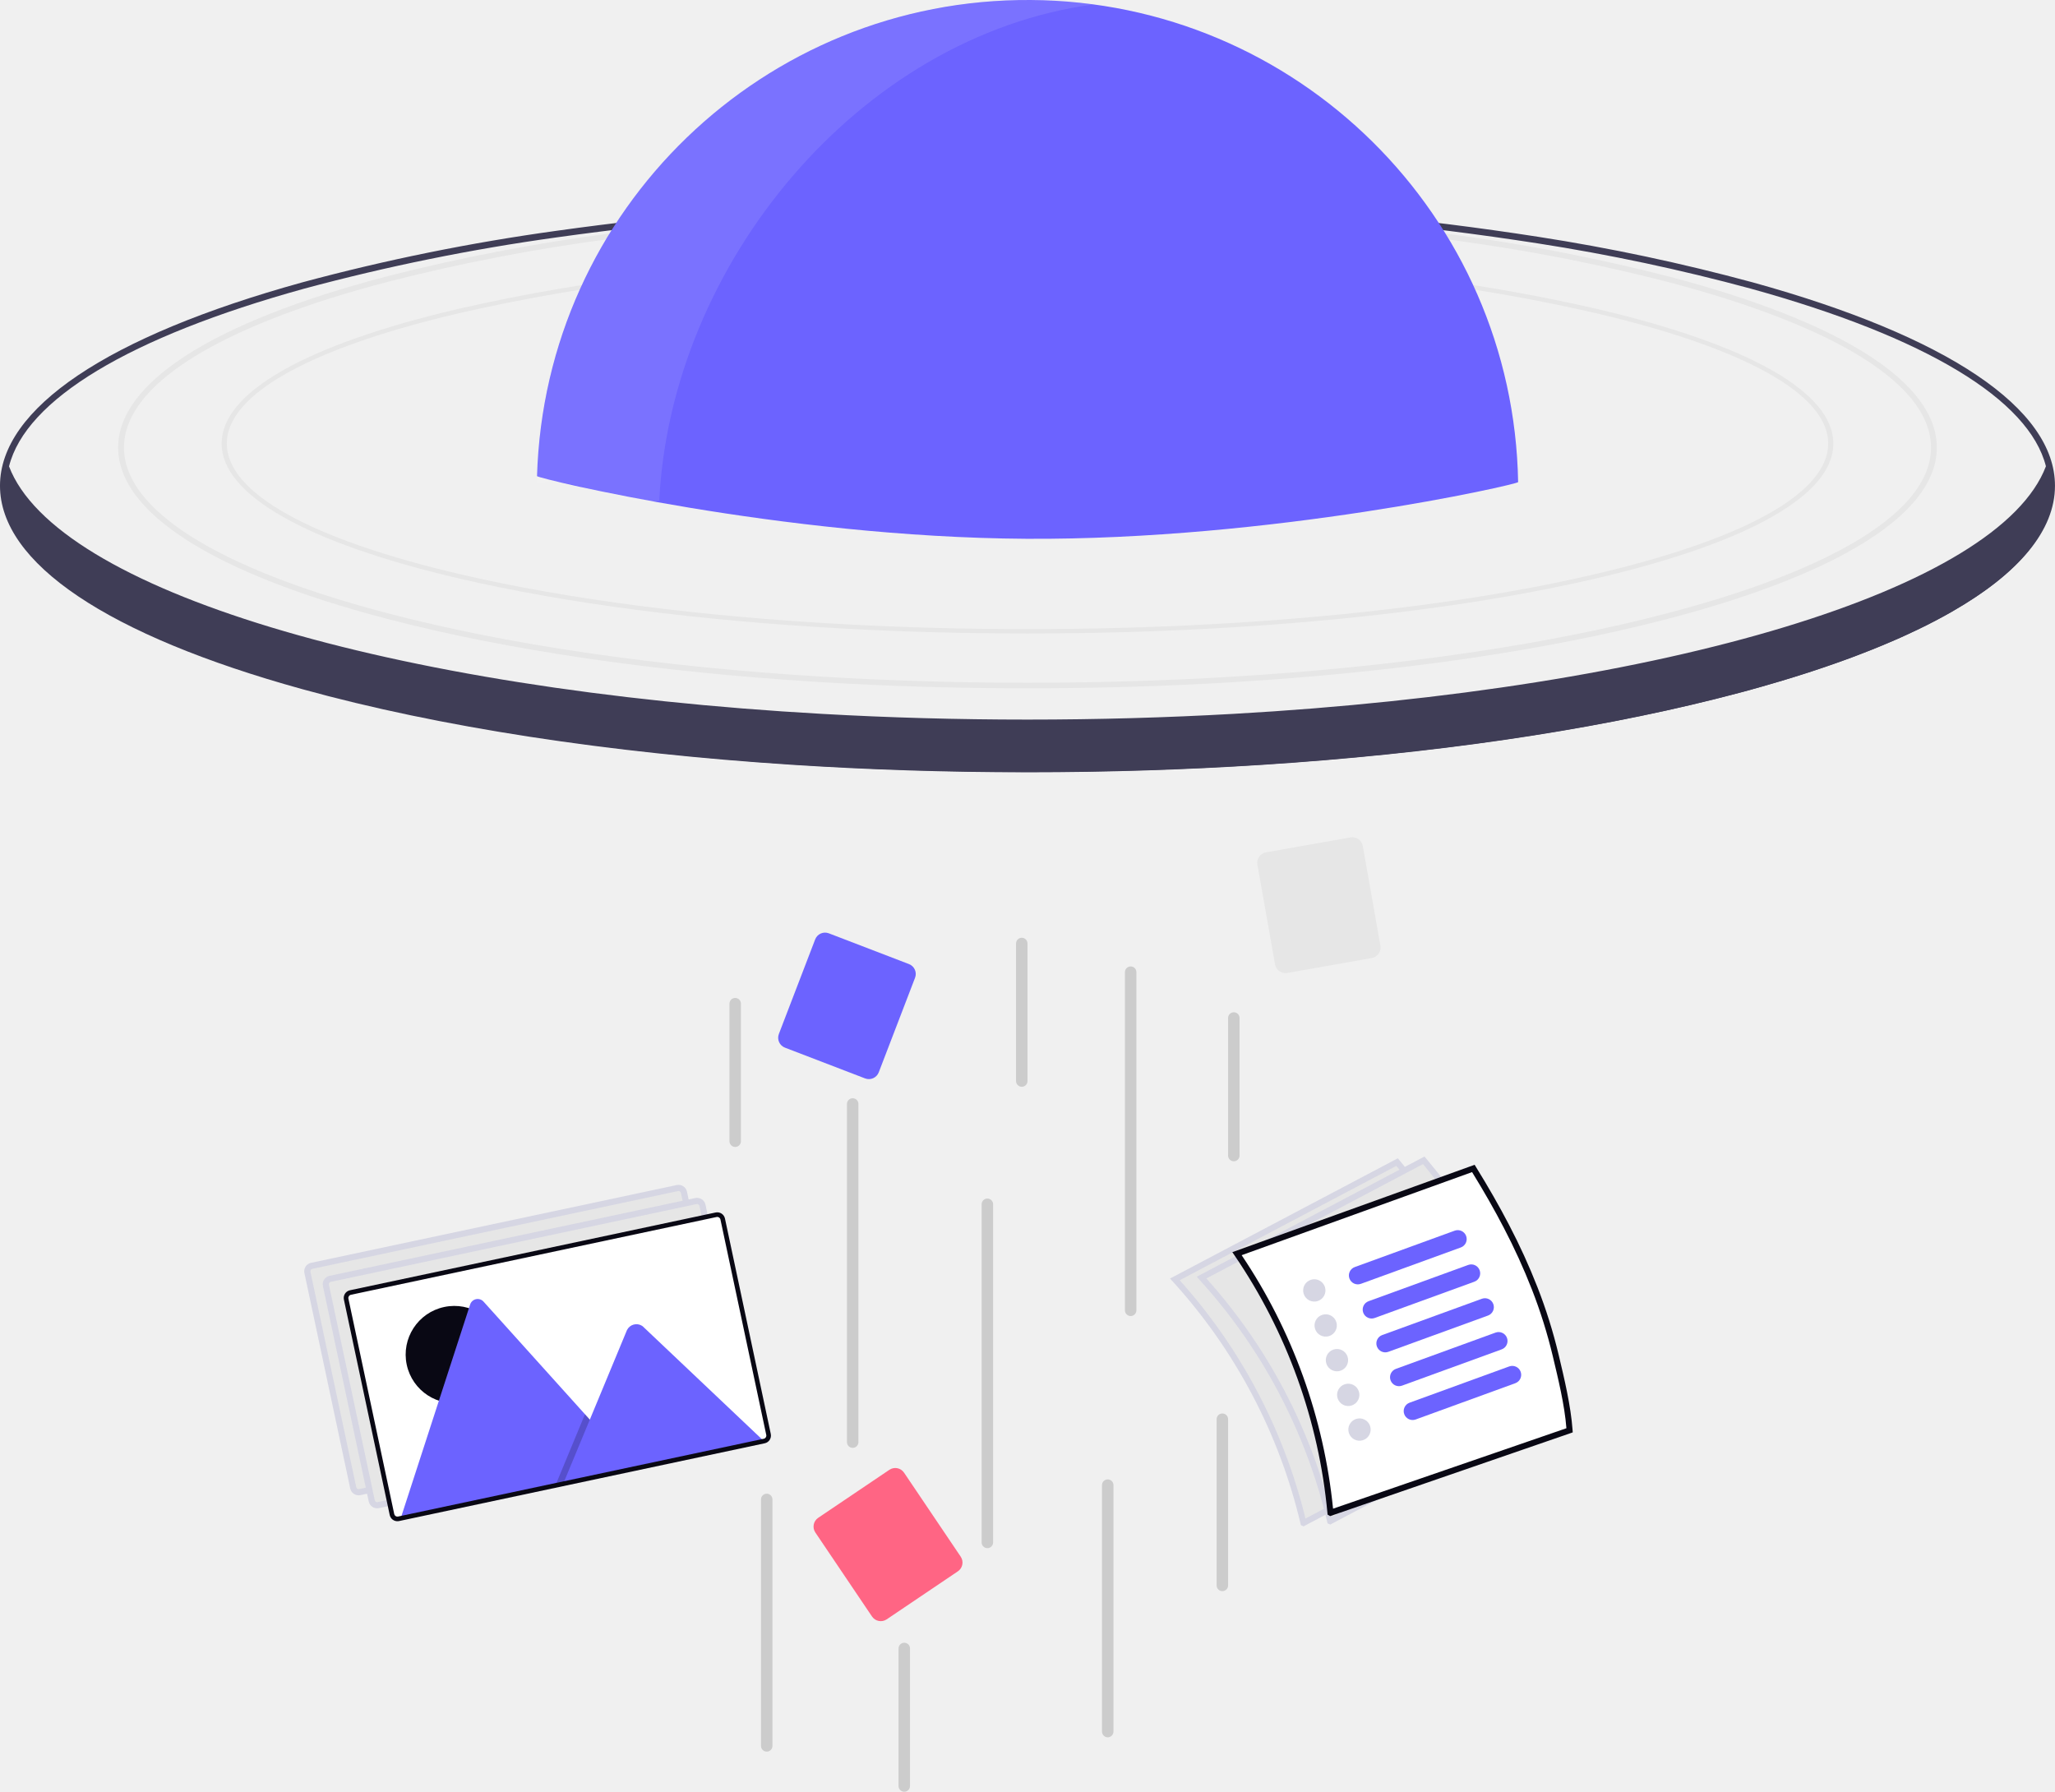
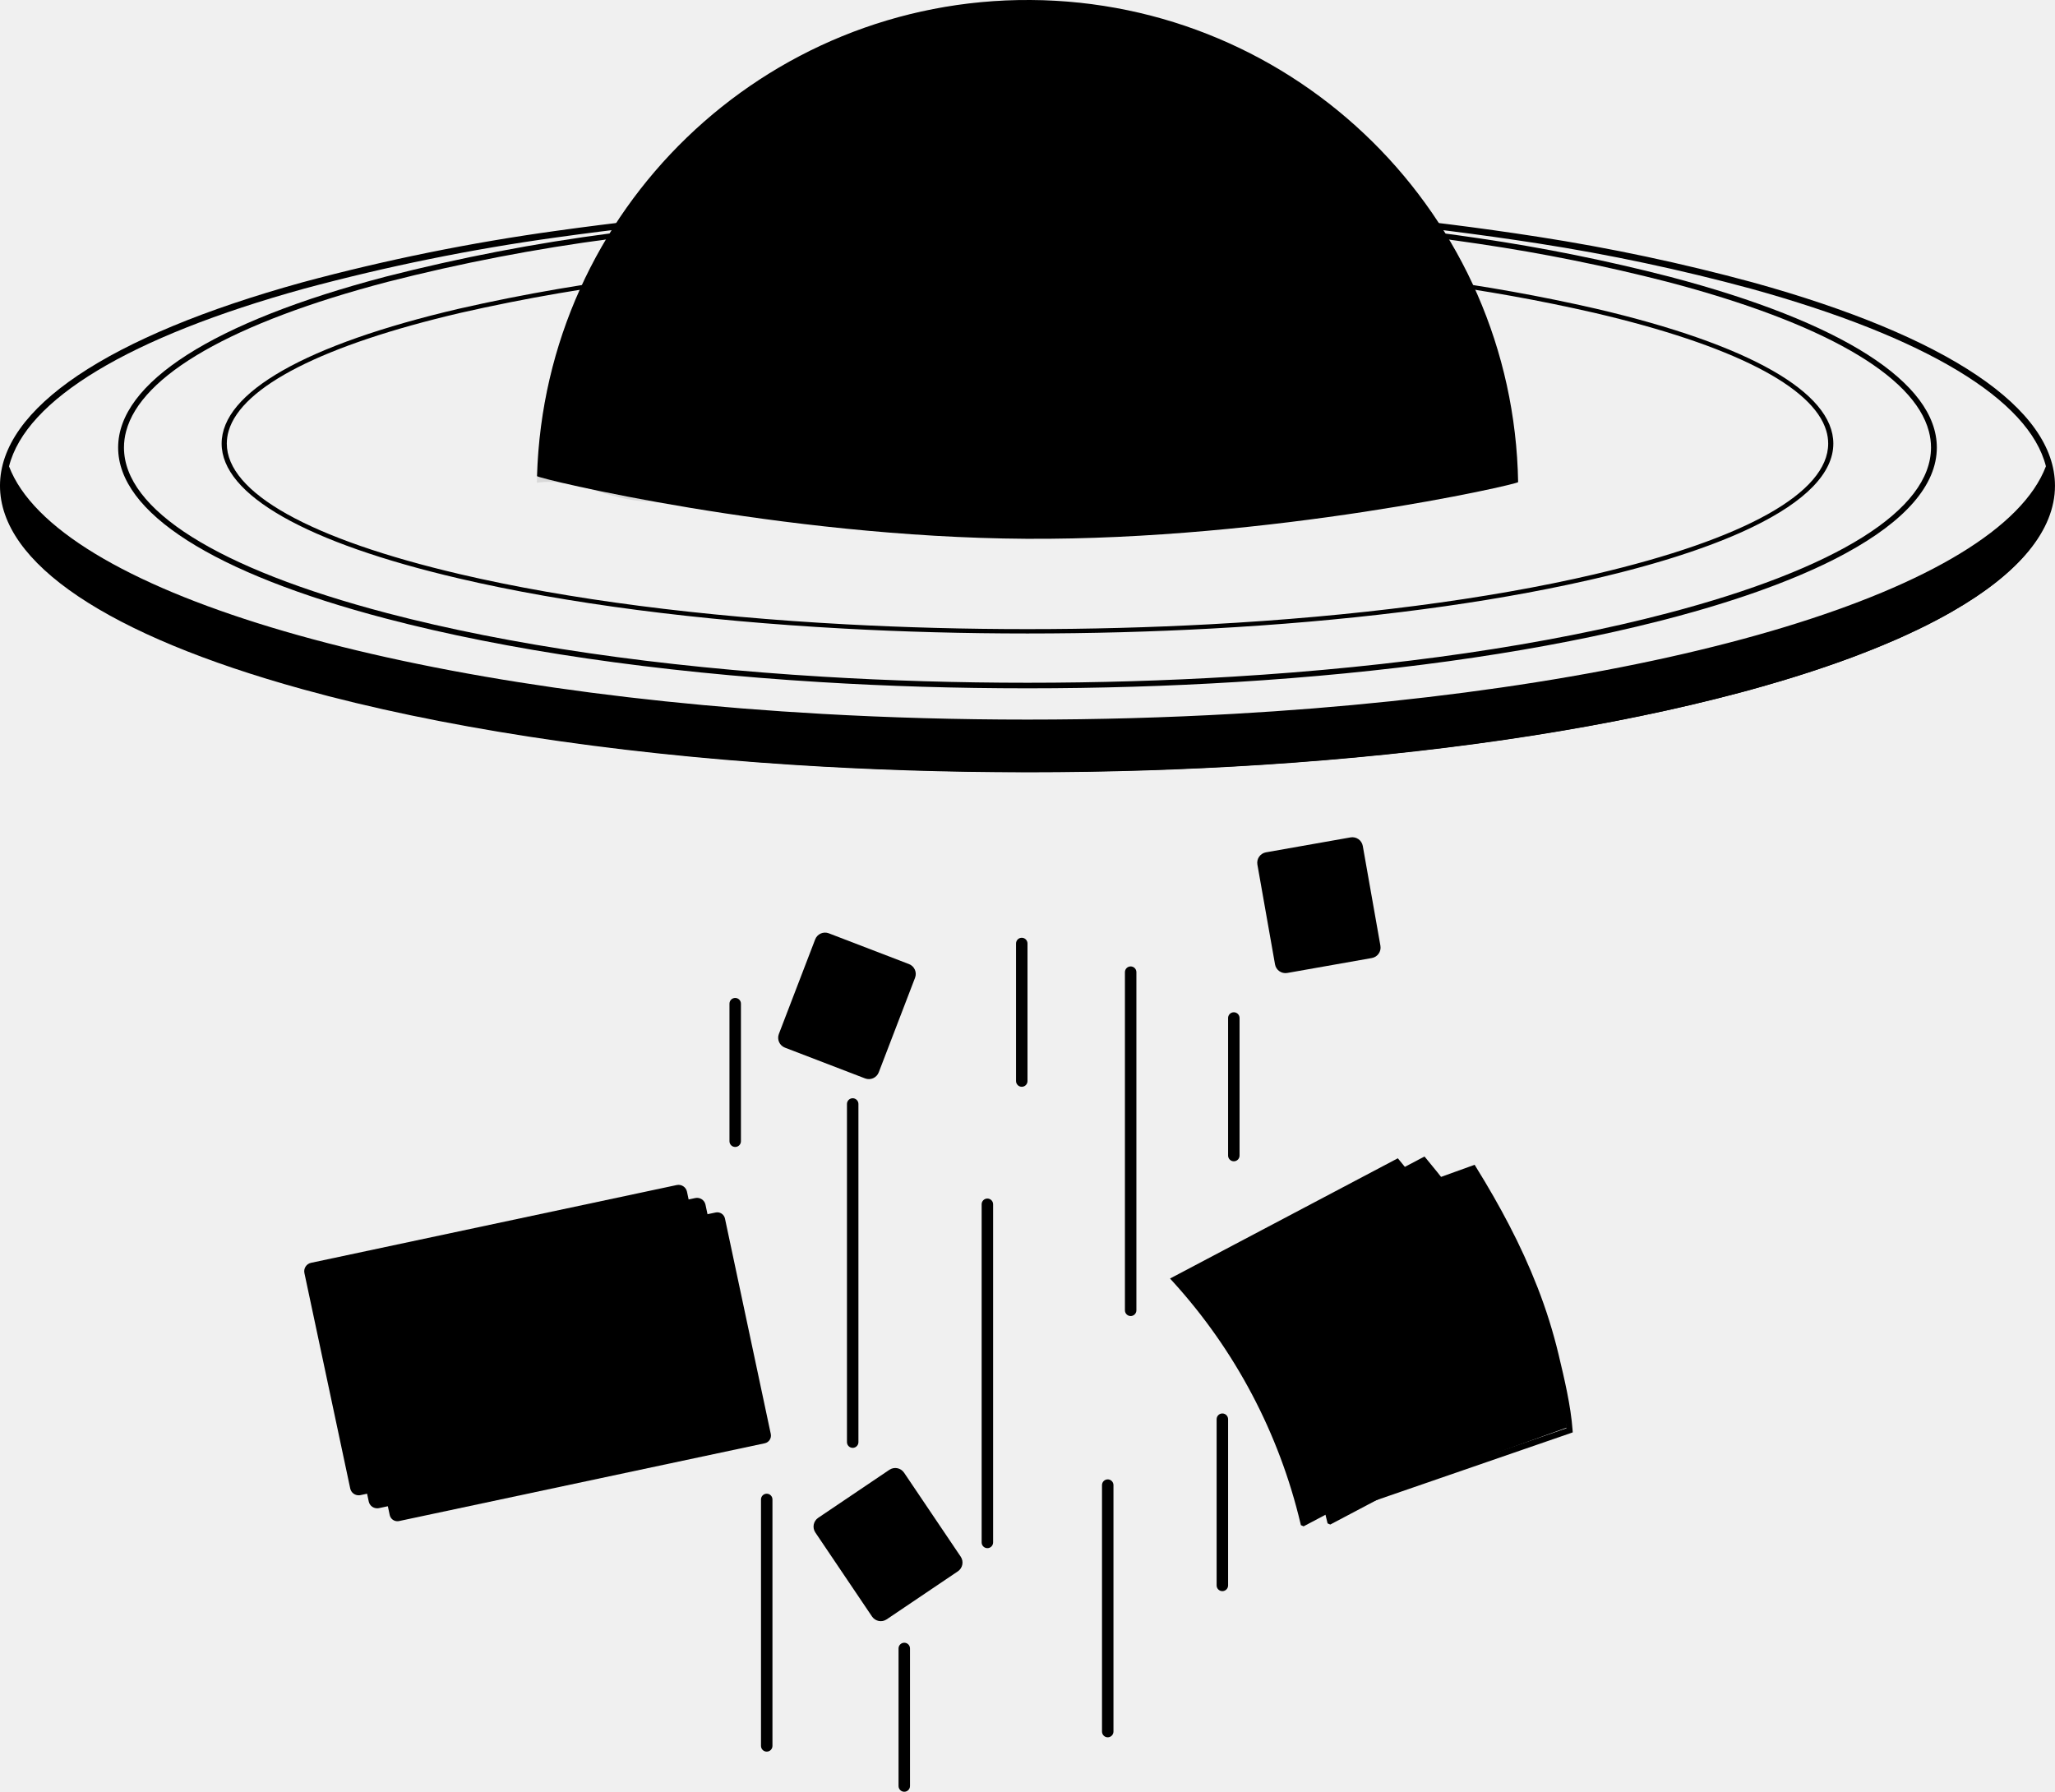
<svg xmlns="http://www.w3.org/2000/svg" width="1009.318" height="880" viewBox="0 0 1009.318 880" role="img" artist="Katerina Limpitsouni" source="https://undraw.co/">
  <g transform="translate(-638.103 -189)">
    <g transform="translate(638.103 189)">
-       <path d="M938.848,244.246q-40.836-9.357-82.712-14.838-68.53-8.974-137.945-11.2c-19.24-.664-38.844-1.008-58.66-1.008-15.705,0-31.283.21-46.646.643q-67.6,1.687-134.673,9.617a921,921,0,0,0-98,16.789C305.1,261.8,263.733,285.317,263.733,310.469s41.368,48.673,116.481,66.223c52.824,12.35,117.953,20.767,188.918,24.626,29.291,1.609,59.572,2.418,90.4,2.418,30.928,0,61.31-.825,90.691-2.434,64.583-3.527,124.333-10.829,174.341-21.441.266-.064.52-.118.786-.171,3.375-.708,6.7-1.448,9.988-2.187,1.18-.279,2.347-.547,3.514-.815a1.412,1.412,0,0,1,.2-.054c1.117-.258,2.221-.526,3.323-.782,2.208-.536,4.389-1.061,6.533-1.609.105-.021.19-.043.28-.064,1.864-.472,3.691-.946,5.505-1.415,1.484-.4,2.956-.782,4.416-1.18q1.6-.434,3.154-.868,1.142-.315,2.246-.631c1-.279,2-.568,2.993-.858.421-.118.841-.236,1.243-.365.946-.268,1.878-.547,2.8-.825,1-.3,2-.611,2.993-.912.825-.247,1.65-.5,2.461-.761.684-.225,1.357-.44,2.043-.654,1.864-.59,3.691-1.2,5.493-1.8.9-.315,1.8-.611,2.688-.922s1.763-.611,2.628-.922q2.131-.756,4.187-1.512c.659-.258,1.332-.5,1.979-.736.5-.193.977-.375,1.472-.568.355-.128.711-.268,1.051-.407,1.281-.493,2.55-1,3.792-1.5q7.156-2.894,13.358-5.918c25.942-12.554,39.631-26.481,39.631-40.954C1055.328,285.318,1013.96,261.8,938.848,244.246Zm-.685,130.388c-52.884,12.361-118.193,20.777-189.351,24.6-28.937,1.555-58.849,2.358-89.283,2.358-30.332,0-60.143-.794-88.991-2.348-71.269-3.817-136.678-12.233-189.64-24.616-73.92-17.282-114.628-40.064-114.628-64.165a22.089,22.089,0,0,1,.939-6.314c6.469-21.742,46.26-42.09,113.689-57.85a920.293,920.293,0,0,1,97.252-16.693q67.377-7.966,135.484-9.648,22.683-.631,45.9-.621c19.549,0,38.882.332,57.885.976q69.706,2.2,138.745,11.257,41.451,5.446,82,14.731c67.412,15.76,107.2,36.1,113.677,57.825a21.821,21.821,0,0,1,.951,6.336c0,24.1-40.709,46.883-114.629,64.165Z" transform="translate(-154.875 -92.607)" fill="#e6e6e6" />
-       <path d="M1124.528,258.006a970.7,970.7,0,0,0-105.461-22.386,1525.868,1525.868,0,0,0-175.885-16.9c-24.538-1-49.528-1.52-74.793-1.52-20.024,0-39.888.324-59.475.97A1574.333,1574.333,0,0,0,537.2,232.676a1009.749,1009.749,0,0,0-124.947,25.329c-95.78,26.482-148.522,61.967-148.522,99.913s52.743,73.434,148.522,99.912c67.353,18.633,150.394,31.331,240.876,37.153,37.348,2.427,75.957,3.656,115.261,3.656,39.434,0,78.173-1.246,115.635-3.671,82.346-5.322,158.529-16.336,222.29-32.349.34-.1.663-.178,1-.259,4.3-1.067,8.54-2.184,12.73-3.3,1.5-.421,2.992-.825,4.481-1.229a1.584,1.584,0,0,1,.257-.081c1.425-.388,2.831-.793,4.238-1.181,2.815-.809,5.6-1.6,8.33-2.427.129-.033.243-.065.356-.1,2.377-.712,4.707-1.424,7.02-2.135,1.892-.6,3.769-1.181,5.629-1.779q2.038-.655,4.028-1.31c.97-.324,1.925-.631,2.863-.955,1.277-.421,2.556-.857,3.816-1.294.534-.178,1.068-.355,1.586-.55,1.213-.4,2.394-.825,3.575-1.246,1.277-.453,2.556-.922,3.816-1.375,1.051-.372,2.1-.76,3.138-1.148.874-.34,1.732-.663,2.605-.986,2.377-.889,4.707-1.811,7-2.718,1.148-.469,2.3-.922,3.428-1.391,1.116-.453,2.249-.922,3.349-1.391q2.717-1.141,5.338-2.28c.841-.388,1.7-.76,2.523-1.115.631-.291,1.246-.566,1.877-.857.452-.195.906-.4,1.343-.615,1.633-.744,3.251-1.5,4.836-2.265q9.124-4.367,17.032-8.928c33.078-18.94,50.531-39.952,50.531-61.788C1273.045,319.972,1220.3,284.488,1124.528,258.006Zm-.874,196.719c-67.437,18.65-150.705,31.347-241.426,37.122-36.895,2.346-75.035,3.559-113.839,3.559-38.674,0-76.686-1.2-113.467-3.542-90.871-5.758-174.268-18.456-241.8-37.137-94.251-26.074-146.156-60.445-146.156-96.807a39.015,39.015,0,0,1,1.2-9.527c8.249-32.8,58.989-63.5,144.958-87.279a1008.978,1008.978,0,0,1,124-25.184,1578.705,1578.705,0,0,1,172.747-14.557q28.921-.946,58.521-.938c24.926,0,49.576.5,73.806,1.472A1522.687,1522.687,0,0,1,1019.1,238.888a968.606,968.606,0,0,1,104.554,22.224c85.953,23.777,136.678,54.461,144.942,87.248a38.517,38.517,0,0,1,1.214,9.559C1269.81,394.28,1217.905,428.651,1123.655,454.725Z" transform="translate(-263.734 -119.34)" fill="#3f3d56" />
-       <path d="M1271.241,310.43c0,21.61-17.809,42.055-49.609,60.316-5.288,3.041-10.981,6.017-17.032,8.928-1.585.76-3.2,1.52-4.836,2.265-.436.21-.891.421-1.343.615-.631.291-1.246.566-1.877.857-.824.355-1.682.728-2.523,1.116q-2.62,1.141-5.338,2.28c-1.1.469-2.233.938-3.349,1.391-1.131.469-2.28.922-3.428,1.391-2.3.906-4.626,1.827-7,2.718-.874.324-1.732.647-2.605.986-1.035.388-2.086.776-3.137,1.148-1.262.453-2.539.922-3.817,1.375-1.181.421-2.361.841-3.575,1.246-.517.194-1.051.372-1.585.55-1.262.436-2.539.874-3.818,1.294-.938.324-1.893.631-2.863.955q-1.99.655-4.028,1.31c-1.86.6-3.737,1.181-5.629,1.779-2.313.712-4.643,1.424-7.02,2.135-.114.033-.227.065-.356.1-2.734.825-5.516,1.617-8.33,2.427-1.408.388-2.815.793-4.238,1.181a1.568,1.568,0,0,0-.259.081c-1.489.4-2.977.809-4.481,1.229-4.173,1.1-8.427,2.216-12.73,3.3-.34.081-.663.162-1,.259-62.031,15.5-138.133,26.786-222.355,32.237-36.894,2.377-75.359,3.639-114.874,3.639-39.871,0-78.659-1.277-115.845-3.7-221.984-14.476-387.194-69.6-387.194-135.4a40.553,40.553,0,0,1,1.812-11.808c.1.275.194.534.308.808C290.361,360.053,454.165,409.047,666.7,421c32.56,1.844,66.285,2.8,100.8,2.8,34.664,0,68.516-.97,101.206-2.814,212.36-12,376-61.012,399-121.586q.582-1.456,1.019-2.911a40.929,40.929,0,0,1,2.507,13.943Z" transform="translate(-262.853 -70.381)" fill="#3f3d56" />
-       <path d="M1025.552,251.487a899.052,899.052,0,0,0-93.334-18.81,1420.328,1420.328,0,0,0-155.663-14.2c-21.716-.841-43.832-1.277-66.193-1.277-17.722,0-35.3.272-52.637.816a1465.862,1465.862,0,0,0-151.969,12.2,935.676,935.676,0,0,0-110.584,21.283c-84.759,22.249-131.441,52.067-131.441,83.952s46.681,61.7,131.441,83.951c59.612,15.657,133.1,26.325,213.18,31.218,33.053,2.039,67.223,3.071,102.009,3.071,34.9,0,69.18-1.051,102.339-3.085,72.881-4.476,140.3-13.731,196.732-27.186.3-.082.588-.149.887-.218,3.808-.9,7.558-1.835,11.266-2.772,1.331-.353,2.647-.693,3.966-1.032a1.446,1.446,0,0,1,.228-.068c1.262-.326,2.505-.665,3.751-.992,2.491-.679,4.953-1.346,7.372-2.039.115-.027.21-.055.315-.082,2.1-.6,4.165-1.2,6.212-1.794,1.675-.5,3.336-.993,4.981-1.5q1.8-.55,3.565-1.1c.859-.272,1.7-.526,2.534-.8,1.131-.353,2.261-.72,3.378-1.087.472-.149.946-.3,1.4-.461,1.073-.34,2.119-.693,3.164-1.051,1.131-.381,2.261-.775,3.378-1.157.932-.315,1.862-.639,2.777-.965.773-.285,1.532-.557,2.306-.83,2.1-.747,4.166-1.522,6.2-2.284,1.017-.394,2.032-.775,3.034-1.169s1.99-.775,2.964-1.169q2.4-.958,4.724-1.917c.744-.326,1.5-.639,2.233-.938.558-.245,1.1-.475,1.661-.72.4-.163.8-.34,1.188-.516,1.446-.626,2.876-1.262,4.28-1.9q8.074-3.669,15.073-7.5c29.274-15.915,44.721-33.57,44.721-51.917C1156.991,303.554,1110.311,273.735,1025.552,251.487Zm-.77,165.293c-59.679,15.665-133.373,26.339-213.666,31.191-32.652,1.97-66.407,2.99-100.749,2.99-34.227,0-67.868-1.006-100.42-2.976-80.422-4.836-154.235-15.508-214-31.2C312.537,394.872,266.6,365.991,266.6,335.438a31.214,31.214,0,0,1,1.06-8.005c7.3-27.563,52.207-53.358,128.291-73.337a934.948,934.948,0,0,1,109.74-21.161A1469.946,1469.946,0,0,1,658.575,220.7q25.6-.795,51.791-.788c22.06,0,43.876.421,65.319,1.236a1417.379,1417.379,0,0,1,156.564,14.27,897.072,897.072,0,0,1,92.533,18.675c76.07,19.976,120.962,45.761,128.277,73.31a30.822,30.822,0,0,1,1.073,8.032C1154.128,365.991,1108.192,394.872,1024.782,416.78Z" transform="translate(-205.71 -115.631)" fill="#e6e6e6" />
-       <path d="M673.025,346.819c-120.495-.736-240.237-29.7-240.194-30.782C436.721,185.21,544.319,81.4,675.2,82.2S912.4,188.116,914.7,318.98C914.713,320.08,793.522,347.559,673.025,346.819Z" transform="translate(-169.066 -82.198)" fill="#6c63ff" />
+       <path d="M938.848,244.246q-40.836-9.357-82.712-14.838-68.53-8.974-137.945-11.2c-19.24-.664-38.844-1.008-58.66-1.008-15.705,0-31.283.21-46.646.643q-67.6,1.687-134.673,9.617a921,921,0,0,0-98,16.789C305.1,261.8,263.733,285.317,263.733,310.469s41.368,48.673,116.481,66.223c52.824,12.35,117.953,20.767,188.918,24.626,29.291,1.609,59.572,2.418,90.4,2.418,30.928,0,61.31-.825,90.691-2.434,64.583-3.527,124.333-10.829,174.341-21.441.266-.064.52-.118.786-.171,3.375-.708,6.7-1.448,9.988-2.187,1.18-.279,2.347-.547,3.514-.815a1.412,1.412,0,0,1,.2-.054c1.117-.258,2.221-.526,3.323-.782,2.208-.536,4.389-1.061,6.533-1.609.105-.021.19-.043.28-.064,1.864-.472,3.691-.946,5.505-1.415,1.484-.4,2.956-.782,4.416-1.18q1.6-.434,3.154-.868,1.142-.315,2.246-.631c1-.279,2-.568,2.993-.858.421-.118.841-.236,1.243-.365.946-.268,1.878-.547,2.8-.825,1-.3,2-.611,2.993-.912.825-.247,1.65-.5,2.461-.761.684-.225,1.357-.44,2.043-.654,1.864-.59,3.691-1.2,5.493-1.8.9-.315,1.8-.611,2.688-.922s1.763-.611,2.628-.922q2.131-.756,4.187-1.512c.659-.258,1.332-.5,1.979-.736.5-.193.977-.375,1.472-.568.355-.128.711-.268,1.051-.407,1.281-.493,2.55-1,3.792-1.5q7.156-2.894,13.358-5.918c25.942-12.554,39.631-26.481,39.631-40.954C1055.328,285.318,1013.96,261.8,938.848,244.246Zm-.685,130.388c-52.884,12.361-118.193,20.777-189.351,24.6-28.937,1.555-58.849,2.358-89.283,2.358-30.332,0-60.143-.794-88.991-2.348-71.269-3.817-136.678-12.233-189.64-24.616-73.92-17.282-114.628-40.064-114.628-64.165a22.089,22.089,0,0,1,.939-6.314c6.469-21.742,46.26-42.09,113.689-57.85a920.293,920.293,0,0,1,97.252-16.693q67.377-7.966,135.484-9.648,22.683-.631,45.9-.621c19.549,0,38.882.332,57.885.976q69.706,2.2,138.745,11.257,41.451,5.446,82,14.731c67.412,15.76,107.2,36.1,113.677,57.825a21.821,21.821,0,0,1,.951,6.336c0,24.1-40.709,46.883-114.629,64.165Z" transform="translate(-154.875 -92.607)" fill="currentColor" />
+       <path d="M1124.528,258.006a970.7,970.7,0,0,0-105.461-22.386,1525.868,1525.868,0,0,0-175.885-16.9c-24.538-1-49.528-1.52-74.793-1.52-20.024,0-39.888.324-59.475.97A1574.333,1574.333,0,0,0,537.2,232.676a1009.749,1009.749,0,0,0-124.947,25.329c-95.78,26.482-148.522,61.967-148.522,99.913s52.743,73.434,148.522,99.912c67.353,18.633,150.394,31.331,240.876,37.153,37.348,2.427,75.957,3.656,115.261,3.656,39.434,0,78.173-1.246,115.635-3.671,82.346-5.322,158.529-16.336,222.29-32.349.34-.1.663-.178,1-.259,4.3-1.067,8.54-2.184,12.73-3.3,1.5-.421,2.992-.825,4.481-1.229a1.584,1.584,0,0,1,.257-.081c1.425-.388,2.831-.793,4.238-1.181,2.815-.809,5.6-1.6,8.33-2.427.129-.033.243-.065.356-.1,2.377-.712,4.707-1.424,7.02-2.135,1.892-.6,3.769-1.181,5.629-1.779q2.038-.655,4.028-1.31c.97-.324,1.925-.631,2.863-.955,1.277-.421,2.556-.857,3.816-1.294.534-.178,1.068-.355,1.586-.55,1.213-.4,2.394-.825,3.575-1.246,1.277-.453,2.556-.922,3.816-1.375,1.051-.372,2.1-.76,3.138-1.148.874-.34,1.732-.663,2.605-.986,2.377-.889,4.707-1.811,7-2.718,1.148-.469,2.3-.922,3.428-1.391,1.116-.453,2.249-.922,3.349-1.391q2.717-1.141,5.338-2.28c.841-.388,1.7-.76,2.523-1.115.631-.291,1.246-.566,1.877-.857.452-.195.906-.4,1.343-.615,1.633-.744,3.251-1.5,4.836-2.265q9.124-4.367,17.032-8.928c33.078-18.94,50.531-39.952,50.531-61.788C1273.045,319.972,1220.3,284.488,1124.528,258.006Zm-.874,196.719c-67.437,18.65-150.705,31.347-241.426,37.122-36.895,2.346-75.035,3.559-113.839,3.559-38.674,0-76.686-1.2-113.467-3.542-90.871-5.758-174.268-18.456-241.8-37.137-94.251-26.074-146.156-60.445-146.156-96.807a39.015,39.015,0,0,1,1.2-9.527c8.249-32.8,58.989-63.5,144.958-87.279a1008.978,1008.978,0,0,1,124-25.184,1578.705,1578.705,0,0,1,172.747-14.557q28.921-.946,58.521-.938c24.926,0,49.576.5,73.806,1.472A1522.687,1522.687,0,0,1,1019.1,238.888a968.606,968.606,0,0,1,104.554,22.224c85.953,23.777,136.678,54.461,144.942,87.248a38.517,38.517,0,0,1,1.214,9.559C1269.81,394.28,1217.905,428.651,1123.655,454.725Z" transform="translate(-263.734 -119.34)" fill="currentColor" />
+       <path d="M1271.241,310.43c0,21.61-17.809,42.055-49.609,60.316-5.288,3.041-10.981,6.017-17.032,8.928-1.585.76-3.2,1.52-4.836,2.265-.436.21-.891.421-1.343.615-.631.291-1.246.566-1.877.857-.824.355-1.682.728-2.523,1.116q-2.62,1.141-5.338,2.28c-1.1.469-2.233.938-3.349,1.391-1.131.469-2.28.922-3.428,1.391-2.3.906-4.626,1.827-7,2.718-.874.324-1.732.647-2.605.986-1.035.388-2.086.776-3.137,1.148-1.262.453-2.539.922-3.817,1.375-1.181.421-2.361.841-3.575,1.246-.517.194-1.051.372-1.585.55-1.262.436-2.539.874-3.818,1.294-.938.324-1.893.631-2.863.955q-1.99.655-4.028,1.31c-1.86.6-3.737,1.181-5.629,1.779-2.313.712-4.643,1.424-7.02,2.135-.114.033-.227.065-.356.1-2.734.825-5.516,1.617-8.33,2.427-1.408.388-2.815.793-4.238,1.181a1.568,1.568,0,0,0-.259.081c-1.489.4-2.977.809-4.481,1.229-4.173,1.1-8.427,2.216-12.73,3.3-.34.081-.663.162-1,.259-62.031,15.5-138.133,26.786-222.355,32.237-36.894,2.377-75.359,3.639-114.874,3.639-39.871,0-78.659-1.277-115.845-3.7-221.984-14.476-387.194-69.6-387.194-135.4a40.553,40.553,0,0,1,1.812-11.808c.1.275.194.534.308.808C290.361,360.053,454.165,409.047,666.7,421c32.56,1.844,66.285,2.8,100.8,2.8,34.664,0,68.516-.97,101.206-2.814,212.36-12,376-61.012,399-121.586q.582-1.456,1.019-2.911a40.929,40.929,0,0,1,2.507,13.943Z" transform="translate(-262.853 -70.381)" fill="currentColor" />
+       <path d="M1025.552,251.487a899.052,899.052,0,0,0-93.334-18.81,1420.328,1420.328,0,0,0-155.663-14.2c-21.716-.841-43.832-1.277-66.193-1.277-17.722,0-35.3.272-52.637.816a1465.862,1465.862,0,0,0-151.969,12.2,935.676,935.676,0,0,0-110.584,21.283c-84.759,22.249-131.441,52.067-131.441,83.952s46.681,61.7,131.441,83.951c59.612,15.657,133.1,26.325,213.18,31.218,33.053,2.039,67.223,3.071,102.009,3.071,34.9,0,69.18-1.051,102.339-3.085,72.881-4.476,140.3-13.731,196.732-27.186.3-.082.588-.149.887-.218,3.808-.9,7.558-1.835,11.266-2.772,1.331-.353,2.647-.693,3.966-1.032a1.446,1.446,0,0,1,.228-.068c1.262-.326,2.505-.665,3.751-.992,2.491-.679,4.953-1.346,7.372-2.039.115-.027.21-.055.315-.082,2.1-.6,4.165-1.2,6.212-1.794,1.675-.5,3.336-.993,4.981-1.5q1.8-.55,3.565-1.1c.859-.272,1.7-.526,2.534-.8,1.131-.353,2.261-.72,3.378-1.087.472-.149.946-.3,1.4-.461,1.073-.34,2.119-.693,3.164-1.051,1.131-.381,2.261-.775,3.378-1.157.932-.315,1.862-.639,2.777-.965.773-.285,1.532-.557,2.306-.83,2.1-.747,4.166-1.522,6.2-2.284,1.017-.394,2.032-.775,3.034-1.169s1.99-.775,2.964-1.169q2.4-.958,4.724-1.917c.744-.326,1.5-.639,2.233-.938.558-.245,1.1-.475,1.661-.72.4-.163.8-.34,1.188-.516,1.446-.626,2.876-1.262,4.28-1.9q8.074-3.669,15.073-7.5c29.274-15.915,44.721-33.57,44.721-51.917C1156.991,303.554,1110.311,273.735,1025.552,251.487Zm-.77,165.293c-59.679,15.665-133.373,26.339-213.666,31.191-32.652,1.97-66.407,2.99-100.749,2.99-34.227,0-67.868-1.006-100.42-2.976-80.422-4.836-154.235-15.508-214-31.2C312.537,394.872,266.6,365.991,266.6,335.438a31.214,31.214,0,0,1,1.06-8.005c7.3-27.563,52.207-53.358,128.291-73.337a934.948,934.948,0,0,1,109.74-21.161A1469.946,1469.946,0,0,1,658.575,220.7q25.6-.795,51.791-.788c22.06,0,43.876.421,65.319,1.236a1417.379,1417.379,0,0,1,156.564,14.27,897.072,897.072,0,0,1,92.533,18.675c76.07,19.976,120.962,45.761,128.277,73.31a30.822,30.822,0,0,1,1.073,8.032C1154.128,365.991,1108.192,394.872,1024.782,416.78Z" transform="translate(-205.71 -115.631)" fill="currentColor" />
+       <path d="M673.025,346.819c-120.495-.736-240.237-29.7-240.194-30.782C436.721,185.21,544.319,81.4,675.2,82.2S912.4,188.116,914.7,318.98C914.713,320.08,793.522,347.559,673.025,346.819Z" transform="translate(-169.066 -82.198)" fill="currentColor" />
      <g transform="translate(263.681 0)" opacity="0.1">
-         <path d="M705.628,82.973A241.078,241.078,0,0,0,432.384,314.644c-.049,1.084-.064,2.168-.081,3.251,20.965-3.008,37.82,11.1,60.109,8.942C498.037,210.791,590.5,98.585,705.629,82.973Z" transform="translate(-432.303 -80.802)" fill="#fff" />
+         <path d="M705.628,82.973A241.078,241.078,0,0,0,432.384,314.644c-.049,1.084-.064,2.168-.081,3.251,20.965-3.008,37.82,11.1,60.109,8.942C498.037,210.791,590.5,98.585,705.629,82.973Z" transform="translate(-432.303 -80.802)" fill="currentColor" />
      </g>
    </g>
-     <path d="M530.549,625.908a2.815,2.815,0,0,1-2.815-2.815V457.012a2.815,2.815,0,0,1,5.63,0V623.094a2.815,2.815,0,0,1-2.815,2.815Z" transform="translate(526.356 274.195)" fill="#ccc" />
-     <path d="M500.549,718.869a2.815,2.815,0,0,1-2.815-2.815V595.012a2.815,2.815,0,1,1,5.63,0V716.054a2.815,2.815,0,0,1-2.815,2.815Z" transform="translate(514.132 330.426)" fill="#ccc" />
-     <path d="M577.549,660.908a2.815,2.815,0,0,1-2.815-2.815V492.012a2.815,2.815,0,0,1,5.63,0V658.094a2.815,2.815,0,0,1-2.815,2.815Z" transform="translate(545.508 288.457)" fill="#ccc" />
-     <path d="M548.549,717.385a2.815,2.815,0,0,1-2.815-2.815V647.012a2.815,2.815,0,0,1,5.63,0v67.559a2.815,2.815,0,0,1-2.815,2.815Z" transform="translate(533.691 351.615)" fill="#ccc" />
-     <path d="M589.549,471.385a2.815,2.815,0,0,1-2.815-2.815V401.012a2.815,2.815,0,0,1,5.63,0v67.559a2.815,2.815,0,0,1-2.815,2.815Z" transform="translate(550.397 251.377)" fill="#ccc" />
-     <path d="M489.549,492.385a2.815,2.815,0,0,1-2.815-2.815V422.012a2.815,2.815,0,0,1,5.63,0v67.559a2.815,2.815,0,0,1-2.815,2.815Z" transform="translate(509.65 259.934)" fill="#ccc" />
-     <path d="M663.549,497.385a2.815,2.815,0,0,1-2.815-2.815V427.012a2.815,2.815,0,0,1,5.63,0v67.559a2.815,2.815,0,0,1-2.815,2.815Z" transform="translate(580.55 261.971)" fill="#ccc" />
-     <path d="M659.549,651.46a2.815,2.815,0,0,1-2.815-2.815V567.012a2.815,2.815,0,0,1,5.63,0v81.633a2.815,2.815,0,0,1-2.815,2.815Z" transform="translate(578.92 319.017)" fill="#ccc" />
-     <path d="M619.549,713.869a2.815,2.815,0,0,1-2.815-2.815V590.012a2.815,2.815,0,0,1,5.63,0V711.055a2.815,2.815,0,0,1-2.815,2.815Z" transform="translate(562.621 328.389)" fill="#ccc" />
-     <path d="M627.549,579.908a2.815,2.815,0,0,1-2.815-2.815V411.012a2.815,2.815,0,1,1,5.63,0V577.093a2.815,2.815,0,0,1-2.815,2.815Z" transform="translate(565.881 255.451)" fill="#ccc" />
+     <path d="M530.549,625.908a2.815,2.815,0,0,1-2.815-2.815V457.012a2.815,2.815,0,0,1,5.63,0V623.094a2.815,2.815,0,0,1-2.815,2.815Z" transform="translate(526.356 274.195)" fill="currentColor" />
+     <path d="M500.549,718.869a2.815,2.815,0,0,1-2.815-2.815V595.012a2.815,2.815,0,1,1,5.63,0V716.054a2.815,2.815,0,0,1-2.815,2.815Z" transform="translate(514.132 330.426)" fill="currentColor" />
+     <path d="M577.549,660.908a2.815,2.815,0,0,1-2.815-2.815V492.012a2.815,2.815,0,0,1,5.63,0V658.094a2.815,2.815,0,0,1-2.815,2.815Z" transform="translate(545.508 288.457)" fill="currentColor" />
+     <path d="M548.549,717.385a2.815,2.815,0,0,1-2.815-2.815V647.012a2.815,2.815,0,0,1,5.63,0v67.559a2.815,2.815,0,0,1-2.815,2.815Z" transform="translate(533.691 351.615)" fill="currentColor" />
+     <path d="M589.549,471.385a2.815,2.815,0,0,1-2.815-2.815V401.012a2.815,2.815,0,0,1,5.63,0v67.559a2.815,2.815,0,0,1-2.815,2.815Z" transform="translate(550.397 251.377)" fill="currentColor" />
+     <path d="M489.549,492.385a2.815,2.815,0,0,1-2.815-2.815V422.012a2.815,2.815,0,0,1,5.63,0v67.559a2.815,2.815,0,0,1-2.815,2.815Z" transform="translate(509.65 259.934)" fill="currentColor" />
+     <path d="M663.549,497.385a2.815,2.815,0,0,1-2.815-2.815V427.012a2.815,2.815,0,0,1,5.63,0v67.559a2.815,2.815,0,0,1-2.815,2.815Z" transform="translate(580.55 261.971)" fill="currentColor" />
+     <path d="M659.549,651.46a2.815,2.815,0,0,1-2.815-2.815V567.012a2.815,2.815,0,0,1,5.63,0v81.633a2.815,2.815,0,0,1-2.815,2.815Z" transform="translate(578.92 319.017)" fill="currentColor" />
+     <path d="M619.549,713.869a2.815,2.815,0,0,1-2.815-2.815V590.012a2.815,2.815,0,0,1,5.63,0V711.055a2.815,2.815,0,0,1-2.815,2.815Z" transform="translate(562.621 328.389)" fill="currentColor" />
+     <path d="M627.549,579.908a2.815,2.815,0,0,1-2.815-2.815V411.012a2.815,2.815,0,1,1,5.63,0V577.093a2.815,2.815,0,0,1-2.815,2.815Z" transform="translate(565.881 255.451)" fill="currentColor" />
    <g transform="matrix(0.951, -0.309, 0.309, 0.951, 1206.098, 796.402)">
-       <path d="M23.1,154.383l121.6-21.063c5.113-49.109-7.135-93.3-23.1-133.32L0,21.063a270.136,270.136,0,0,1,23.1,133.32" transform="translate(2.128 1.66)" fill="#e6e6e6" />
-       <path d="M148.176,136.243l-1.1.19L24.78,157.619l-1.086-.96.06-.737A268.657,268.657,0,0,0,.786,23.33L0,21.592,124.655,0l.444,1.112c4.384,11,8.016,21.109,11.1,30.913a309.279,309.279,0,0,1,8.429,32.6,251.394,251.394,0,0,1,4.465,34.351,224.46,224.46,0,0,1-.8,36.158ZM26.847,154.263l118.621-20.547a221.773,221.773,0,0,0,.674-34.571A248.328,248.328,0,0,0,141.73,65.2a306.455,306.455,0,0,0-8.349-32.288c-2.956-9.4-6.421-19.094-10.582-29.593L4.253,23.856a271.62,271.62,0,0,1,22.59,130.411Z" transform="translate(0 0)" fill="#d6d6e3" />
-       <path d="M23.1,154.383l121.6-21.063c5.113-49.11-7.135-93.3-23.1-133.32L0,21.063a270.139,270.139,0,0,1,23.1,133.32" transform="translate(14.865 4.875)" fill="#e6e6e6" />
-       <path d="M148.176,136.243l-1.1.19L24.78,157.619l-1.086-.959.06-.737A268.657,268.657,0,0,0,.785,23.33L0,21.592,124.655,0l.444,1.113c4.384,11,8.016,21.109,11.1,30.913a309.247,309.247,0,0,1,8.429,32.6,251.406,251.406,0,0,1,4.465,34.351,224.484,224.484,0,0,1-.8,36.158ZM26.847,154.263l118.62-20.547a221.767,221.767,0,0,0,.675-34.571A248.382,248.382,0,0,0,141.73,65.2a306.541,306.541,0,0,0-8.349-32.288c-2.956-9.4-6.421-19.094-10.582-29.593L4.253,23.855a271.619,271.619,0,0,1,22.59,130.411Z" transform="translate(12.734 3.216)" fill="#d6d6e3" />
-       <path d="M4.317,139.172l123.346-3.936C139.56,87.318,133.581,41.852,123.345,0L0,3.935A270.139,270.139,0,0,1,4.317,139.172" transform="translate(35.05 16.211)" fill="#fff" />
-       <path d="M131.669,139.886l-1.117.036L5.608,142.187l-.941-1.1.162-.722a268.823,268.823,0,0,0,6.41-67.524A268.874,268.874,0,0,0,.536,5.864L0,4.034,126.448,0l.284,1.163c2.811,11.5,5,22.019,6.688,32.157a309.238,309.238,0,0,1,3.81,33.454,251.413,251.413,0,0,1-.359,34.639c-.978,12.035-2.035,25.666-4.933,37.388ZM8.121,139.151l121.215-2.145c2.712-11.22,3.654-24.328,4.589-35.833a248.39,248.39,0,0,0,.359-34.231,306.5,306.5,0,0,0-3.775-33.136c-1.618-9.723-3.7-19.8-6.36-30.777L3.9,6.866A271.837,271.837,0,0,1,14.191,72.748a271.844,271.844,0,0,1-6.069,66.4" transform="translate(33.097 14.695)" fill="#090814" />
-       <rect width="61.013" height="8.772" rx="4.386" transform="translate(83.652 44.425) rotate(-2)" fill="#6c63ff" />
-       <circle cx="5.483" cy="5.483" r="5.483" transform="translate(60.104 43.565)" fill="#d6d6e3" />
-       <rect width="60.859" height="8.772" rx="4.386" transform="translate(84.914 62.474) rotate(-2)" fill="#6c63ff" />
-       <circle cx="5.483" cy="5.483" r="5.483" transform="translate(60.104 61.658)" fill="#d6d6e3" />
-       <rect width="60.859" height="8.772" rx="4.386" transform="translate(86.164 80.352) rotate(-2)" fill="#6c63ff" />
-       <circle cx="5.483" cy="5.483" r="5.483" transform="translate(60.104 79.578)" fill="#d6d6e3" />
-       <rect width="60.859" height="8.772" rx="4.386" transform="translate(87.414 98.229) rotate(-2)" fill="#6c63ff" />
-       <circle cx="5.483" cy="5.483" r="5.483" transform="translate(60.104 97.5)" fill="#d6d6e3" />
-       <rect width="60.859" height="8.772" rx="4.386" transform="translate(88.665 116.106) rotate(-2)" fill="#6c63ff" />
-       <circle cx="5.483" cy="5.483" r="5.483" transform="translate(60.104 115.421)" fill="#d6d6e3" />
+       <path d="M23.1,154.383l121.6-21.063c5.113-49.109-7.135-93.3-23.1-133.32L0,21.063a270.136,270.136,0,0,1,23.1,133.32" transform="translate(2.128 1.66)" fill="currentColor" />
+       <path d="M148.176,136.243l-1.1.19L24.78,157.619l-1.086-.96.06-.737A268.657,268.657,0,0,0,.786,23.33L0,21.592,124.655,0l.444,1.112c4.384,11,8.016,21.109,11.1,30.913a309.279,309.279,0,0,1,8.429,32.6,251.394,251.394,0,0,1,4.465,34.351,224.46,224.46,0,0,1-.8,36.158ZM26.847,154.263l118.621-20.547a221.773,221.773,0,0,0,.674-34.571A248.328,248.328,0,0,0,141.73,65.2a306.455,306.455,0,0,0-8.349-32.288c-2.956-9.4-6.421-19.094-10.582-29.593L4.253,23.856a271.62,271.62,0,0,1,22.59,130.411Z" transform="translate(0 0)" fill="currentColor" />
+       <path d="M23.1,154.383l121.6-21.063c5.113-49.11-7.135-93.3-23.1-133.32L0,21.063a270.139,270.139,0,0,1,23.1,133.32" transform="translate(14.865 4.875)" fill="currentColor" />
+       <path d="M148.176,136.243l-1.1.19L24.78,157.619l-1.086-.959.06-.737A268.657,268.657,0,0,0,.785,23.33L0,21.592,124.655,0l.444,1.113c4.384,11,8.016,21.109,11.1,30.913a309.247,309.247,0,0,1,8.429,32.6,251.406,251.406,0,0,1,4.465,34.351,224.484,224.484,0,0,1-.8,36.158ZM26.847,154.263l118.62-20.547a221.767,221.767,0,0,0,.675-34.571A248.382,248.382,0,0,0,141.73,65.2a306.541,306.541,0,0,0-8.349-32.288c-2.956-9.4-6.421-19.094-10.582-29.593L4.253,23.855a271.619,271.619,0,0,1,22.59,130.411Z" transform="translate(12.734 3.216)" fill="currentColor" />
+       <path d="M4.317,139.172l123.346-3.936C139.56,87.318,133.581,41.852,123.345,0L0,3.935A270.139,270.139,0,0,1,4.317,139.172" transform="translate(35.05 16.211)" fill="currentColor" />
+       <path d="M131.669,139.886l-1.117.036L5.608,142.187l-.941-1.1.162-.722a268.823,268.823,0,0,0,6.41-67.524A268.874,268.874,0,0,0,.536,5.864L0,4.034,126.448,0l.284,1.163c2.811,11.5,5,22.019,6.688,32.157a309.238,309.238,0,0,1,3.81,33.454,251.413,251.413,0,0,1-.359,34.639c-.978,12.035-2.035,25.666-4.933,37.388ZM8.121,139.151l121.215-2.145c2.712-11.22,3.654-24.328,4.589-35.833a248.39,248.39,0,0,0,.359-34.231,306.5,306.5,0,0,0-3.775-33.136c-1.618-9.723-3.7-19.8-6.36-30.777L3.9,6.866A271.837,271.837,0,0,1,14.191,72.748a271.844,271.844,0,0,1-6.069,66.4" transform="translate(33.097 14.695)" fill="currentColor" />
+       <rect width="61.013" height="8.772" rx="4.386" transform="translate(83.652 44.425) rotate(-2)" fill="currentColor" />
+       <circle cx="5.483" cy="5.483" r="5.483" transform="translate(60.104 43.565)" fill="currentColor" />
+       <rect width="60.859" height="8.772" rx="4.386" transform="translate(84.914 62.474) rotate(-2)" fill="currentColor" />
+       <circle cx="5.483" cy="5.483" r="5.483" transform="translate(60.104 61.658)" fill="currentColor" />
+       <rect width="60.859" height="8.772" rx="4.386" transform="translate(86.164 80.352) rotate(-2)" fill="currentColor" />
+       <circle cx="5.483" cy="5.483" r="5.483" transform="translate(60.104 79.578)" fill="currentColor" />
+       <rect width="60.859" height="8.772" rx="4.386" transform="translate(87.414 98.229) rotate(-2)" fill="currentColor" />
+       <circle cx="5.483" cy="5.483" r="5.483" transform="translate(60.104 97.5)" fill="currentColor" />
+       <rect width="60.859" height="8.772" rx="4.386" transform="translate(88.665 116.106) rotate(-2)" fill="currentColor" />
+       <circle cx="5.483" cy="5.483" r="5.483" transform="translate(60.104 115.421)" fill="currentColor" />
    </g>
    <g transform="matrix(0.978, -0.208, 0.208, 0.978, 786.733, 810.104)">
-       <path d="M189.1,2.724V110.912a2.723,2.723,0,0,1-2.722,2.724H2.724a2.3,2.3,0,0,1-.39-.03A2.721,2.721,0,0,1,0,110.912V2.724A2.723,2.723,0,0,1,2.722,0H186.38A2.723,2.723,0,0,1,189.1,2.722Z" transform="translate(1.513 1.513)" fill="#e6e6e6" />
-       <path d="M4.234,0H187.893a4.241,4.241,0,0,1,4.235,4.234v108.19a4.24,4.24,0,0,1-4.234,4.237H4.219a3.817,3.817,0,0,1-.6-.048A4.234,4.234,0,0,1,0,112.424V4.237A4.24,4.24,0,0,1,4.234,0Zm183.66,113.635a1.212,1.212,0,0,0,1.209-1.211V4.237a1.212,1.212,0,0,0-1.21-1.211v0H4.235A1.212,1.212,0,0,0,3.025,4.236V112.424a1.215,1.215,0,0,0,1.036,1.2l.03,0a.788.788,0,0,0,.127.01H187.894Z" transform="translate(0 0)" fill="#d6d6e3" />
-       <path d="M189.1,2.724V110.912a2.723,2.723,0,0,1-2.722,2.724H2.724a2.3,2.3,0,0,1-.39-.03A2.721,2.721,0,0,1,0,110.912V2.724A2.723,2.723,0,0,1,2.722,0H186.38A2.723,2.723,0,0,1,189.1,2.722Z" transform="translate(9.076 9.651)" fill="#e6e6e6" />
-       <path d="M4.234,0H187.893a4.241,4.241,0,0,1,4.235,4.234v108.19a4.24,4.24,0,0,1-4.234,4.237H4.219a3.817,3.817,0,0,1-.6-.048A4.234,4.234,0,0,1,0,112.424V4.237A4.24,4.24,0,0,1,4.234,0Zm183.66,113.635a1.212,1.212,0,0,0,1.209-1.211V4.237a1.212,1.212,0,0,0-1.21-1.211v0H4.235A1.212,1.212,0,0,0,3.025,4.236V112.424a1.215,1.215,0,0,0,1.036,1.2l.03,0a.788.788,0,0,0,.127.01H187.894Z" transform="translate(7.564 8.139)" fill="#d6d6e3" />
+       <path d="M189.1,2.724V110.912a2.723,2.723,0,0,1-2.722,2.724H2.724a2.3,2.3,0,0,1-.39-.03A2.721,2.721,0,0,1,0,110.912V2.724A2.723,2.723,0,0,1,2.722,0H186.38A2.723,2.723,0,0,1,189.1,2.722Z" transform="translate(1.513 1.513)" fill="currentColor" />
+       <path d="M4.234,0H187.893a4.241,4.241,0,0,1,4.235,4.234v108.19a4.24,4.24,0,0,1-4.234,4.237H4.219a3.817,3.817,0,0,1-.6-.048A4.234,4.234,0,0,1,0,112.424V4.237A4.24,4.24,0,0,1,4.234,0Zm183.66,113.635a1.212,1.212,0,0,0,1.209-1.211V4.237a1.212,1.212,0,0,0-1.21-1.211v0H4.235A1.212,1.212,0,0,0,3.025,4.236V112.424a1.215,1.215,0,0,0,1.036,1.2l.03,0a.788.788,0,0,0,.127.01H187.894Z" transform="translate(0 0)" fill="currentColor" />
+       <path d="M189.1,2.724V110.912a2.723,2.723,0,0,1-2.722,2.724H2.724a2.3,2.3,0,0,1-.39-.03A2.721,2.721,0,0,1,0,110.912V2.724A2.723,2.723,0,0,1,2.722,0H186.38A2.723,2.723,0,0,1,189.1,2.722Z" transform="translate(9.076 9.651)" fill="currentColor" />
+       <path d="M4.234,0H187.893a4.241,4.241,0,0,1,4.235,4.234v108.19a4.24,4.24,0,0,1-4.234,4.237H4.219a3.817,3.817,0,0,1-.6-.048A4.234,4.234,0,0,1,0,112.424V4.237A4.24,4.24,0,0,1,4.234,0Zm183.66,113.635a1.212,1.212,0,0,0,1.209-1.211V4.237a1.212,1.212,0,0,0-1.21-1.211v0H4.235A1.212,1.212,0,0,0,3.025,4.236V112.424a1.215,1.215,0,0,0,1.036,1.2l.03,0a.788.788,0,0,0,.127.01H187.894Z" transform="translate(7.564 8.139)" fill="currentColor" />
      <g transform="translate(16.262 17.16)">
-         <path d="M189.1,2.724V110.912a2.723,2.723,0,0,1-2.722,2.724H2.724a2.3,2.3,0,0,1-.39-.03A2.721,2.721,0,0,1,0,110.912V2.724A2.723,2.723,0,0,1,2.722,0H186.38A2.723,2.723,0,0,1,189.1,2.722Z" transform="translate(1.135 1.135)" fill="#fff" />
-         <circle cx="23.896" cy="23.896" r="23.896" transform="translate(23.534 17.669)" fill="#090814" />
-         <path d="M117.665,98.04H.438A2.393,2.393,0,0,1,0,98.005L55.443,1.97a3.882,3.882,0,0,1,6.757,0L99.41,66.417l1.783,3.084Z" transform="translate(4.7 17.163)" fill="#6c63ff" />
+         <path d="M189.1,2.724V110.912a2.723,2.723,0,0,1-2.722,2.724H2.724a2.3,2.3,0,0,1-.39-.03A2.721,2.721,0,0,1,0,110.912V2.724A2.723,2.723,0,0,1,2.722,0H186.38A2.723,2.723,0,0,1,189.1,2.722Z" transform="translate(1.135 1.135)" fill="currentColor" />
+         <circle cx="23.896" cy="23.896" r="23.896" transform="translate(23.534 17.669)" fill="currentColor" />
+         <path d="M117.665,98.04H.438A2.393,2.393,0,0,1,0,98.005L55.443,1.97a3.882,3.882,0,0,1,6.757,0L99.41,66.417l1.783,3.084Z" transform="translate(4.7 17.163)" fill="currentColor" />
        <path d="M40.024,31.623H0L19.648,3.084l1.414-2.056L21.769,0l1.782,3.084Z" transform="translate(82.341 83.581)" opacity="0.2" style="isolation:isolate" />
-         <path d="M101.391,69.737H0L19.648,41.2l1.414-2.056L46.664,1.95a5.18,5.18,0,0,1,7.69-.46,4.622,4.622,0,0,1,.369.46Z" transform="translate(86.245 45.467)" fill="#6c63ff" />
-         <path d="M3.856,0H187.515a3.862,3.862,0,0,1,3.857,3.856v108.19a3.862,3.862,0,0,1-3.856,3.858H3.841a3.442,3.442,0,0,1-.545-.044A3.856,3.856,0,0,1,0,112.046V3.858A3.862,3.862,0,0,1,3.856,0Zm183.66,113.635a1.59,1.59,0,0,0,1.587-1.589V3.858a1.59,1.59,0,0,0-1.588-1.589v0H3.857A1.59,1.59,0,0,0,2.269,3.858V112.046a1.6,1.6,0,0,0,1.361,1.57l.022,0a1.163,1.163,0,0,0,.189.015H187.516Z" transform="translate(0 0)" fill="#090814" />
+         <path d="M101.391,69.737H0L19.648,41.2l1.414-2.056L46.664,1.95a5.18,5.18,0,0,1,7.69-.46,4.622,4.622,0,0,1,.369.46Z" transform="translate(86.245 45.467)" fill="currentColor" />
+         <path d="M3.856,0H187.515a3.862,3.862,0,0,1,3.857,3.856v108.19a3.862,3.862,0,0,1-3.856,3.858H3.841a3.442,3.442,0,0,1-.545-.044A3.856,3.856,0,0,1,0,112.046V3.858A3.862,3.862,0,0,1,3.856,0Zm183.66,113.635a1.59,1.59,0,0,0,1.587-1.589V3.858a1.59,1.59,0,0,0-1.588-1.589v0H3.857A1.59,1.59,0,0,0,2.269,3.858V112.046a1.6,1.6,0,0,0,1.361,1.57l.022,0a1.163,1.163,0,0,0,.189.015H187.516Z" transform="translate(0 0)" fill="currentColor" />
      </g>
    </g>
-     <path d="M47.362,60.149H5.191A5.2,5.2,0,0,1,0,54.958V5.191A5.2,5.2,0,0,1,5.191,0H47.362a5.2,5.2,0,0,1,5.191,5.191V54.956a5.2,5.2,0,0,1-5.191,5.193Z" transform="translate(1040.337 645.528) rotate(21)" fill="#6c63ff" />
-     <path d="M47.362,60.149H5.191A5.2,5.2,0,0,1,0,54.958V5.191A5.2,5.2,0,0,1,5.191,0H47.362a5.2,5.2,0,0,1,5.191,5.191V54.956a5.2,5.2,0,0,1-5.191,5.193Z" transform="translate(1035.658 937.368) rotate(-34)" fill="#ff6584" />
-     <path d="M47.362,60.149H5.191A5.2,5.2,0,0,1,0,54.958V5.191A5.2,5.2,0,0,1,5.191,0H47.362a5.2,5.2,0,0,1,5.191,5.191V54.956A5.2,5.2,0,0,1,47.362,60.149Z" transform="matrix(0.985, -0.174, 0.174, 0.985, 1254.772, 608.52)" fill="#e6e6e6" />
+     <path d="M47.362,60.149H5.191A5.2,5.2,0,0,1,0,54.958V5.191A5.2,5.2,0,0,1,5.191,0H47.362a5.2,5.2,0,0,1,5.191,5.191V54.956a5.2,5.2,0,0,1-5.191,5.193Z" transform="translate(1040.337 645.528) rotate(21)" fill="currentColor" />
+     <path d="M47.362,60.149H5.191A5.2,5.2,0,0,1,0,54.958V5.191A5.2,5.2,0,0,1,5.191,0H47.362a5.2,5.2,0,0,1,5.191,5.191V54.956a5.2,5.2,0,0,1-5.191,5.193Z" transform="translate(1035.658 937.368) rotate(-34)" fill="currentColor" />
+     <path d="M47.362,60.149H5.191A5.2,5.2,0,0,1,0,54.958V5.191A5.2,5.2,0,0,1,5.191,0H47.362a5.2,5.2,0,0,1,5.191,5.191V54.956A5.2,5.2,0,0,1,47.362,60.149Z" transform="matrix(0.985, -0.174, 0.174, 0.985, 1254.772, 608.52)" fill="currentColor" />
  </g>
</svg>
